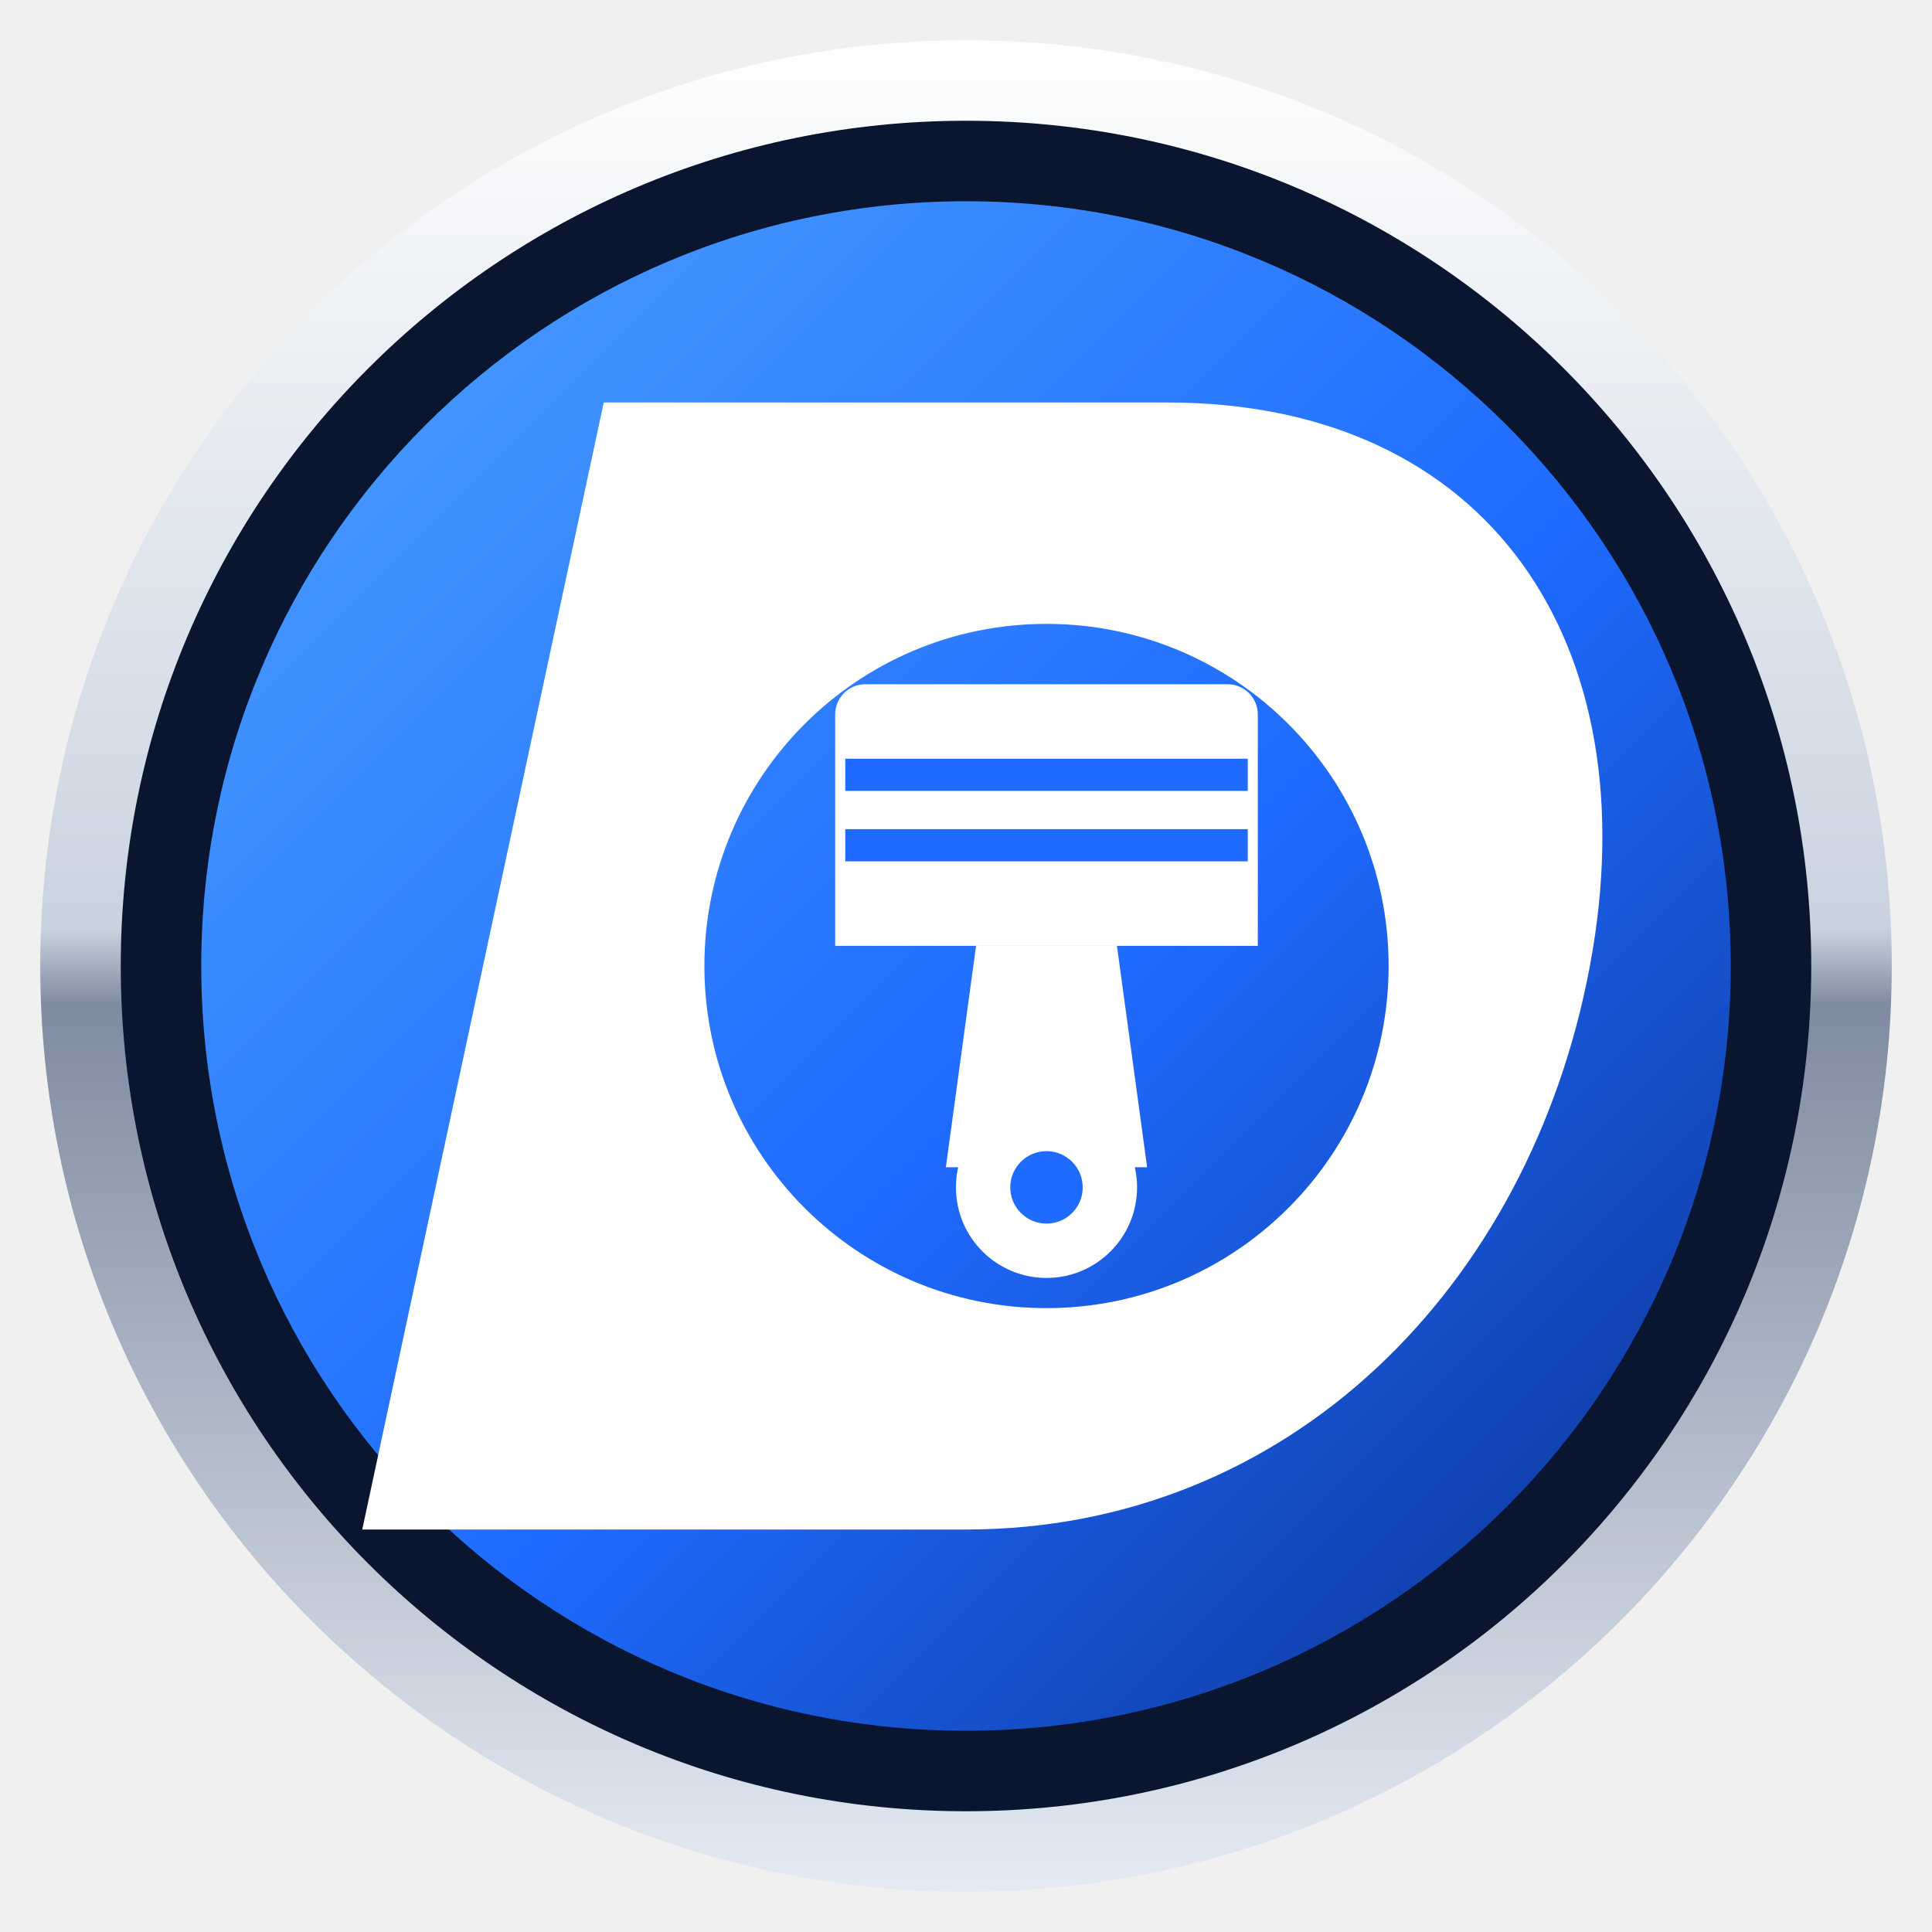
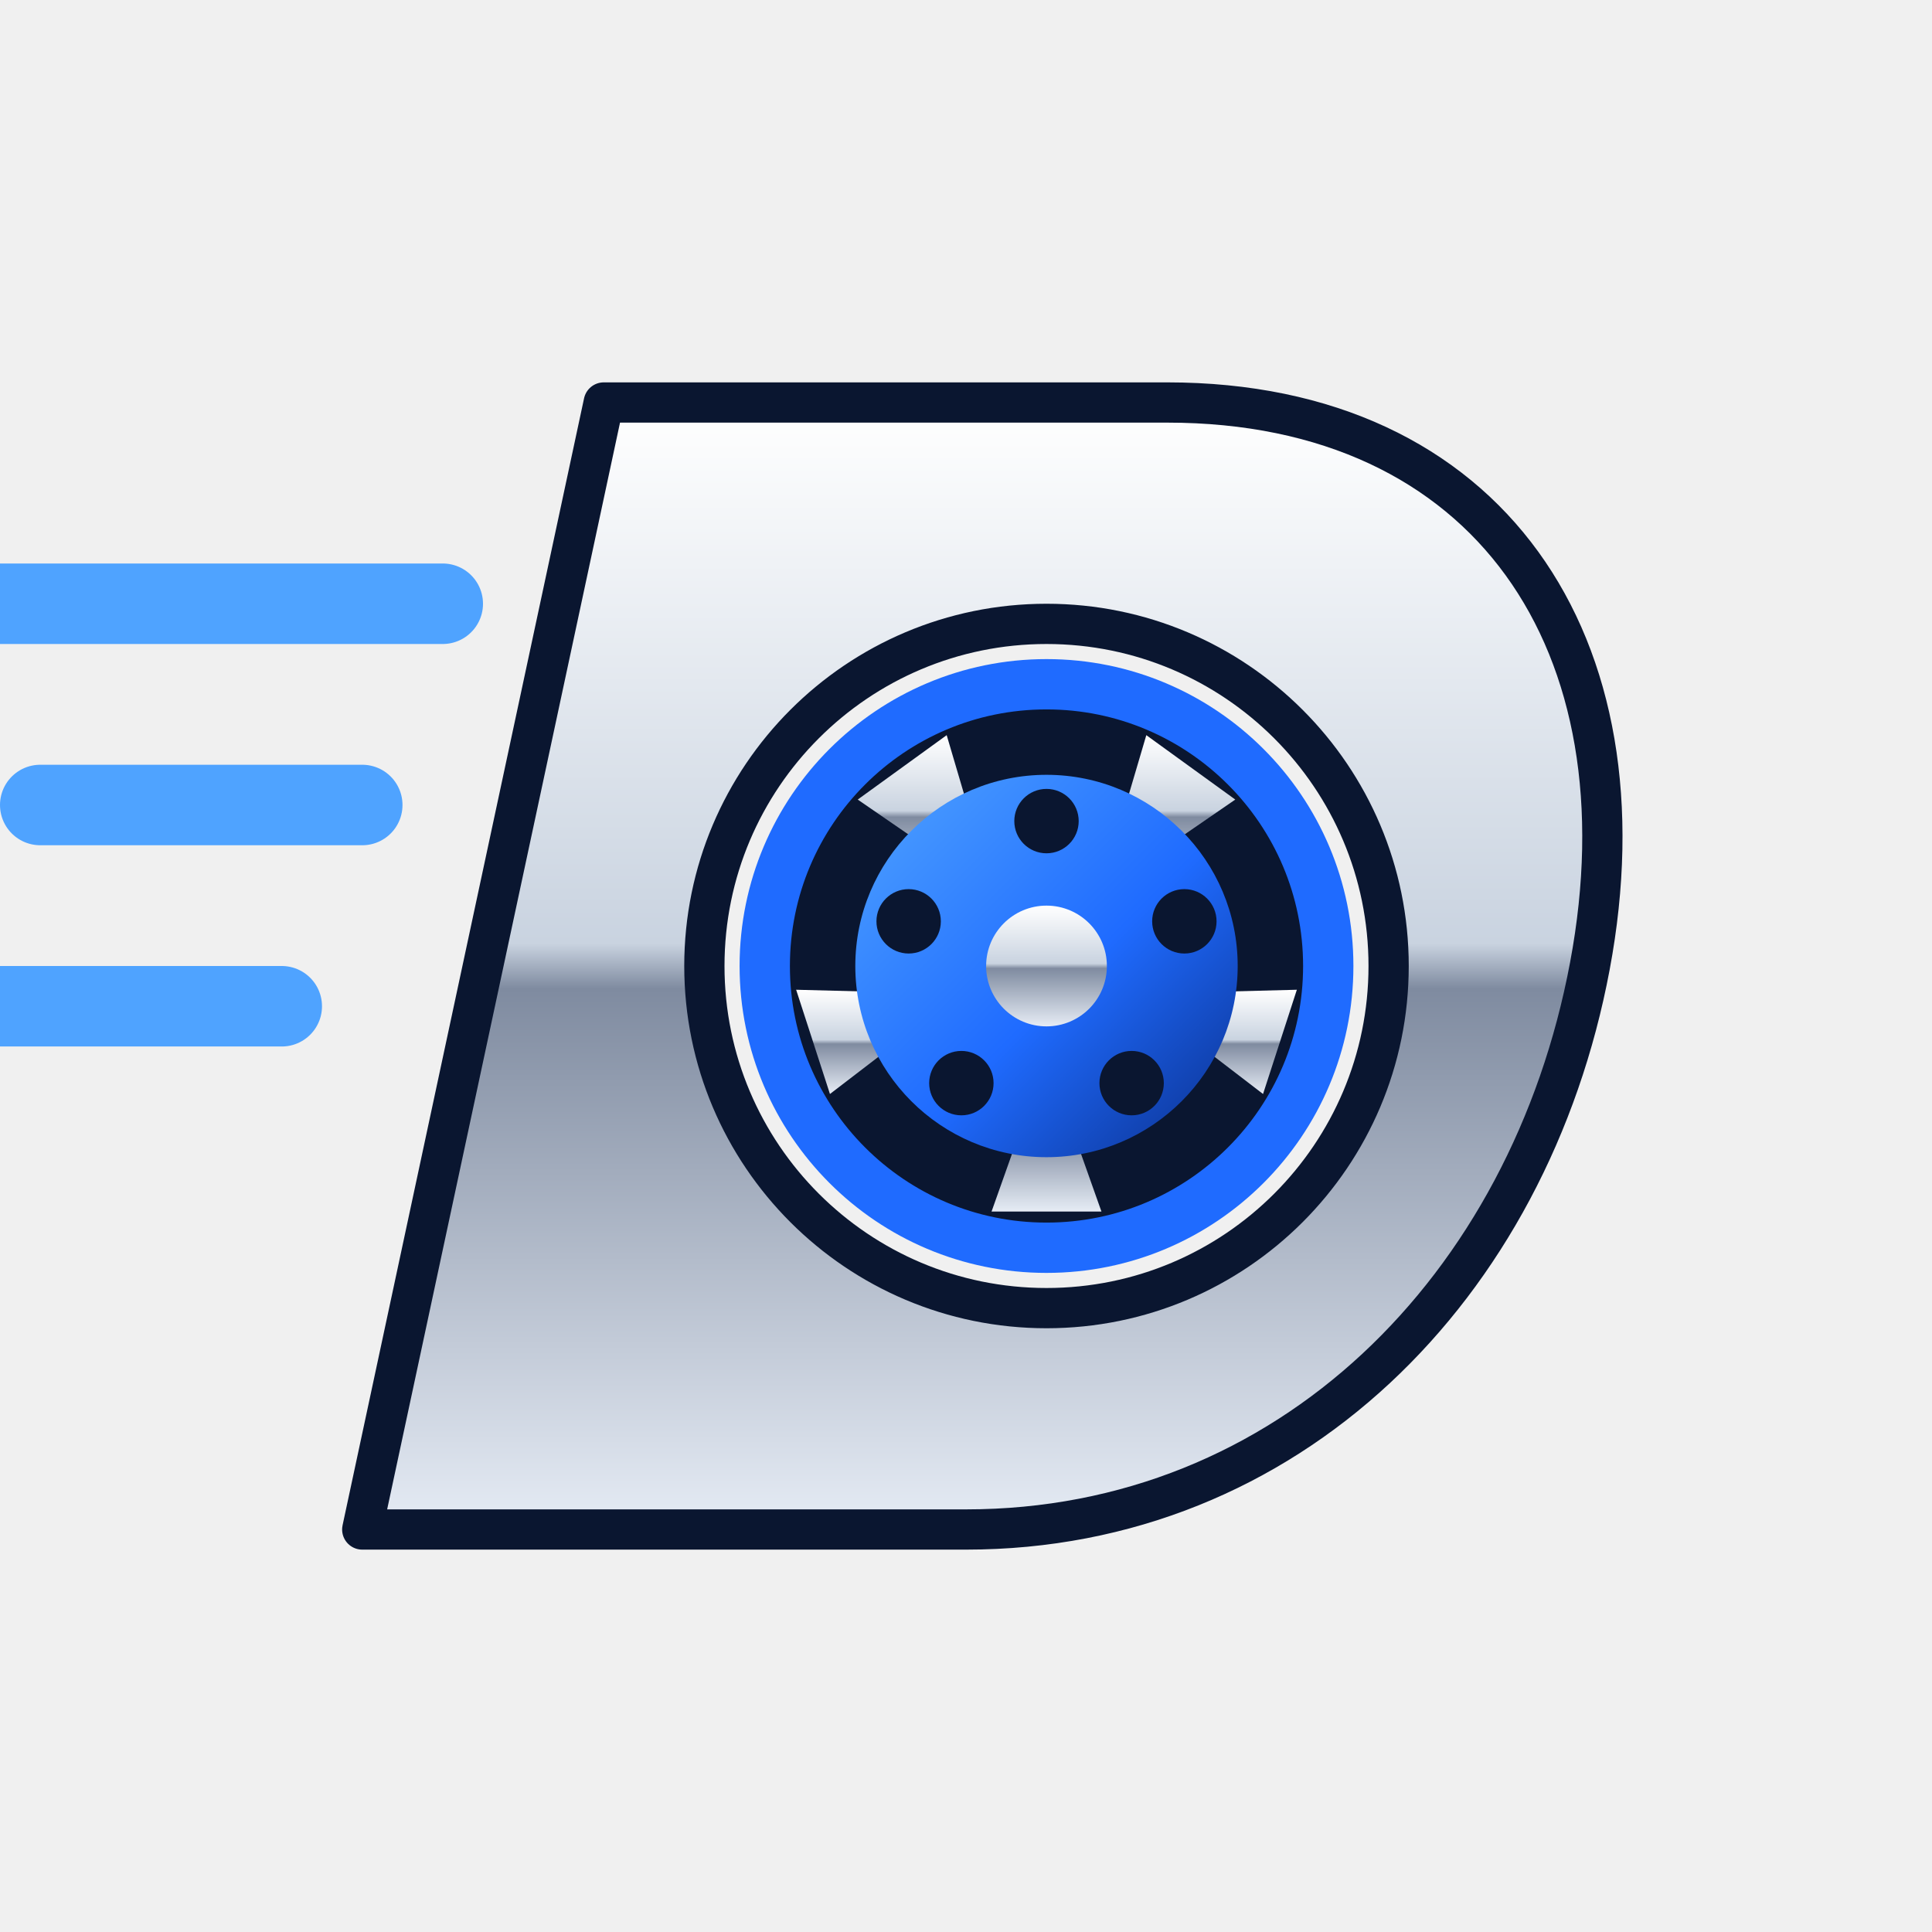
- <svg xmlns="http://www.w3.org/2000/svg" viewBox="0 0 96 96" role="img" aria-label="Damot — piston icon">
+ <svg xmlns="http://www.w3.org/2000/svg" viewBox="0 0 96 96" role="img" aria-label="Damot — wheel icon">
  <defs>
    <linearGradient id="gB" x1="0" y1="0" x2="1" y2="1">
      <stop offset="0" stop-color="#4FA3FF" />
      <stop offset=".55" stop-color="#1F6BFF" />
      <stop offset="1" stop-color="#0A2E8A" />
    </linearGradient>
    <linearGradient id="gC" x1="0" y1="0" x2="0" y2="1">
      <stop offset="0" stop-color="#FFFFFF" />
      <stop offset=".48" stop-color="#C9D3E0" />
      <stop offset=".52" stop-color="#7F8BA0" />
      <stop offset="1" stop-color="#E6ECF5" />
    </linearGradient>
  </defs>
-   <circle cx="48" cy="48" r="46" fill="url(#gC)" />
-   <circle cx="48" cy="48" r="42" fill="#0A1630" />
-   <circle cx="48" cy="48" r="38" fill="url(#gB)" />
-   <path fill="#fff" fill-rule="evenodd" d="M30 20 H58 C74 20 82 32 79 48 C76 64 64 76 48 76 H18 Z M52 31 A17 17 0 1 0 52 65 A17 17 0 1 0 52 31 Z" />
-   <g fill="#fff">
-     <path d="M43 34 H61 a1.5 1.5 0 0 1 1.5 1.5 V47 H41.5 V35.5 A1.5 1.5 0 0 1 43 34 Z" />
-     <path d="M48.5 47 H55.5 L57 58 H47 Z" />
-     <circle cx="52" cy="59" r="4.5" />
-   </g>
-   <g stroke="#1F6BFF" stroke-width="1.6">
-     <path d="M42 38.5 H62 M42 42 H62" />
-   </g>
-   <circle cx="52" cy="59" r="1.8" fill="#1F6BFF" />
+   <path d="M0 30 H22 M2 40 H18 M0 50 H14" stroke="#4FA3FF" stroke-width="4" stroke-linecap="round" />
+   <path fill="url(#gC)" fill-rule="evenodd" stroke="#0A1630" stroke-width="2" stroke-linejoin="round" d="M30 20 H58 C74 20 82 32 79 48 C76 64 64 76 48 76 H18 Z M52 31 A17 17 0 1 0 52 65 A17 17 0 1 0 52 31 Z" />
+   <circle cx="52" cy="48" r="15" fill="#0A1630" />
+   <circle cx="52" cy="48" r="14" fill="none" stroke="#1F6BFF" stroke-width="2.5" />
+   <path d="M54.65 44.36 L56.96 36.53 L61.38 39.73 Z" fill="url(#gC)" />
+   <path d="M56.28 49.39 L64.44 49.18 L62.76 54.36 Z" fill="url(#gC)" />
+   <path d="M52.00 52.50 L54.73 60.20 L49.27 60.20 Z" fill="url(#gC)" />
+   <path d="M47.72 49.39 L41.24 54.36 L39.56 49.18 Z" fill="url(#gC)" />
+   <path d="M49.35 44.36 L42.62 39.73 L47.04 36.53 Z" fill="url(#gC)" />
+   <circle cx="52" cy="48" r="9.5" fill="url(#gB)" />
+   <circle cx="52.00" cy="40.80" r="1.6" fill="#0A1630" />
+   <circle cx="58.85" cy="45.78" r="1.6" fill="#0A1630" />
+   <circle cx="56.23" cy="53.82" r="1.6" fill="#0A1630" />
+   <circle cx="47.77" cy="53.82" r="1.6" fill="#0A1630" />
+   <circle cx="45.15" cy="45.78" r="1.6" fill="#0A1630" />
+   <circle cx="52" cy="48" r="3" fill="url(#gC)" />
</svg>
